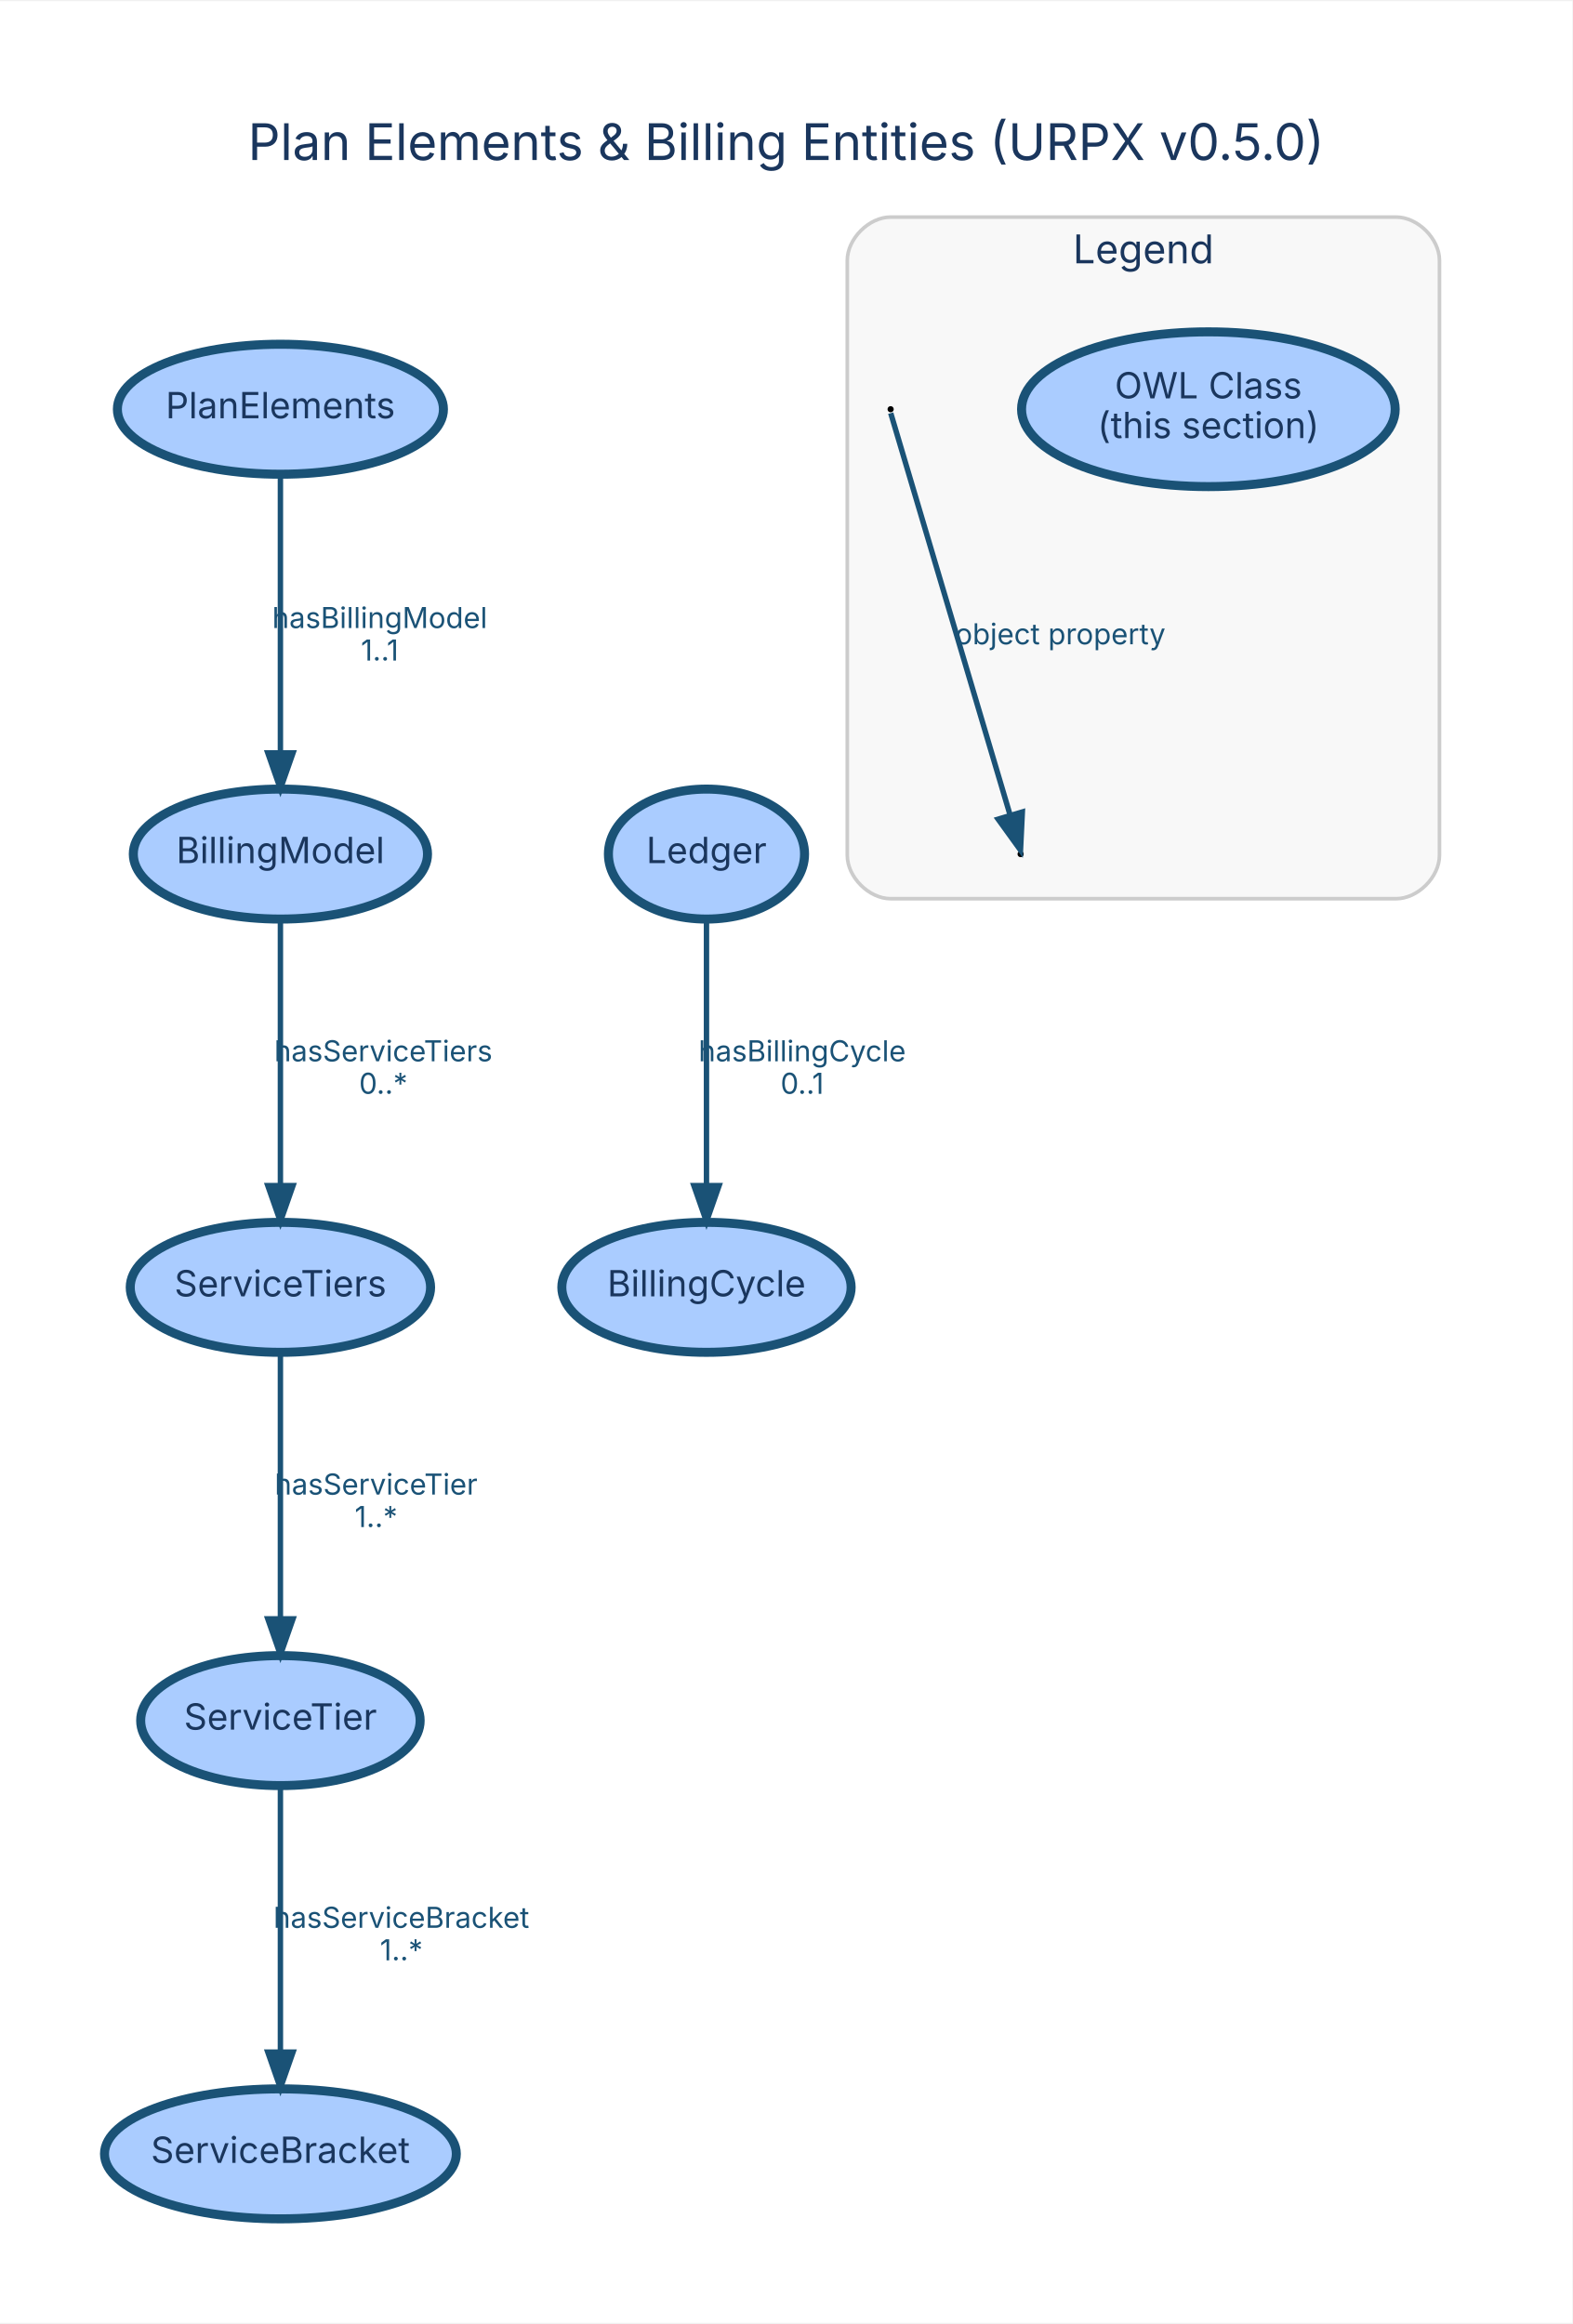
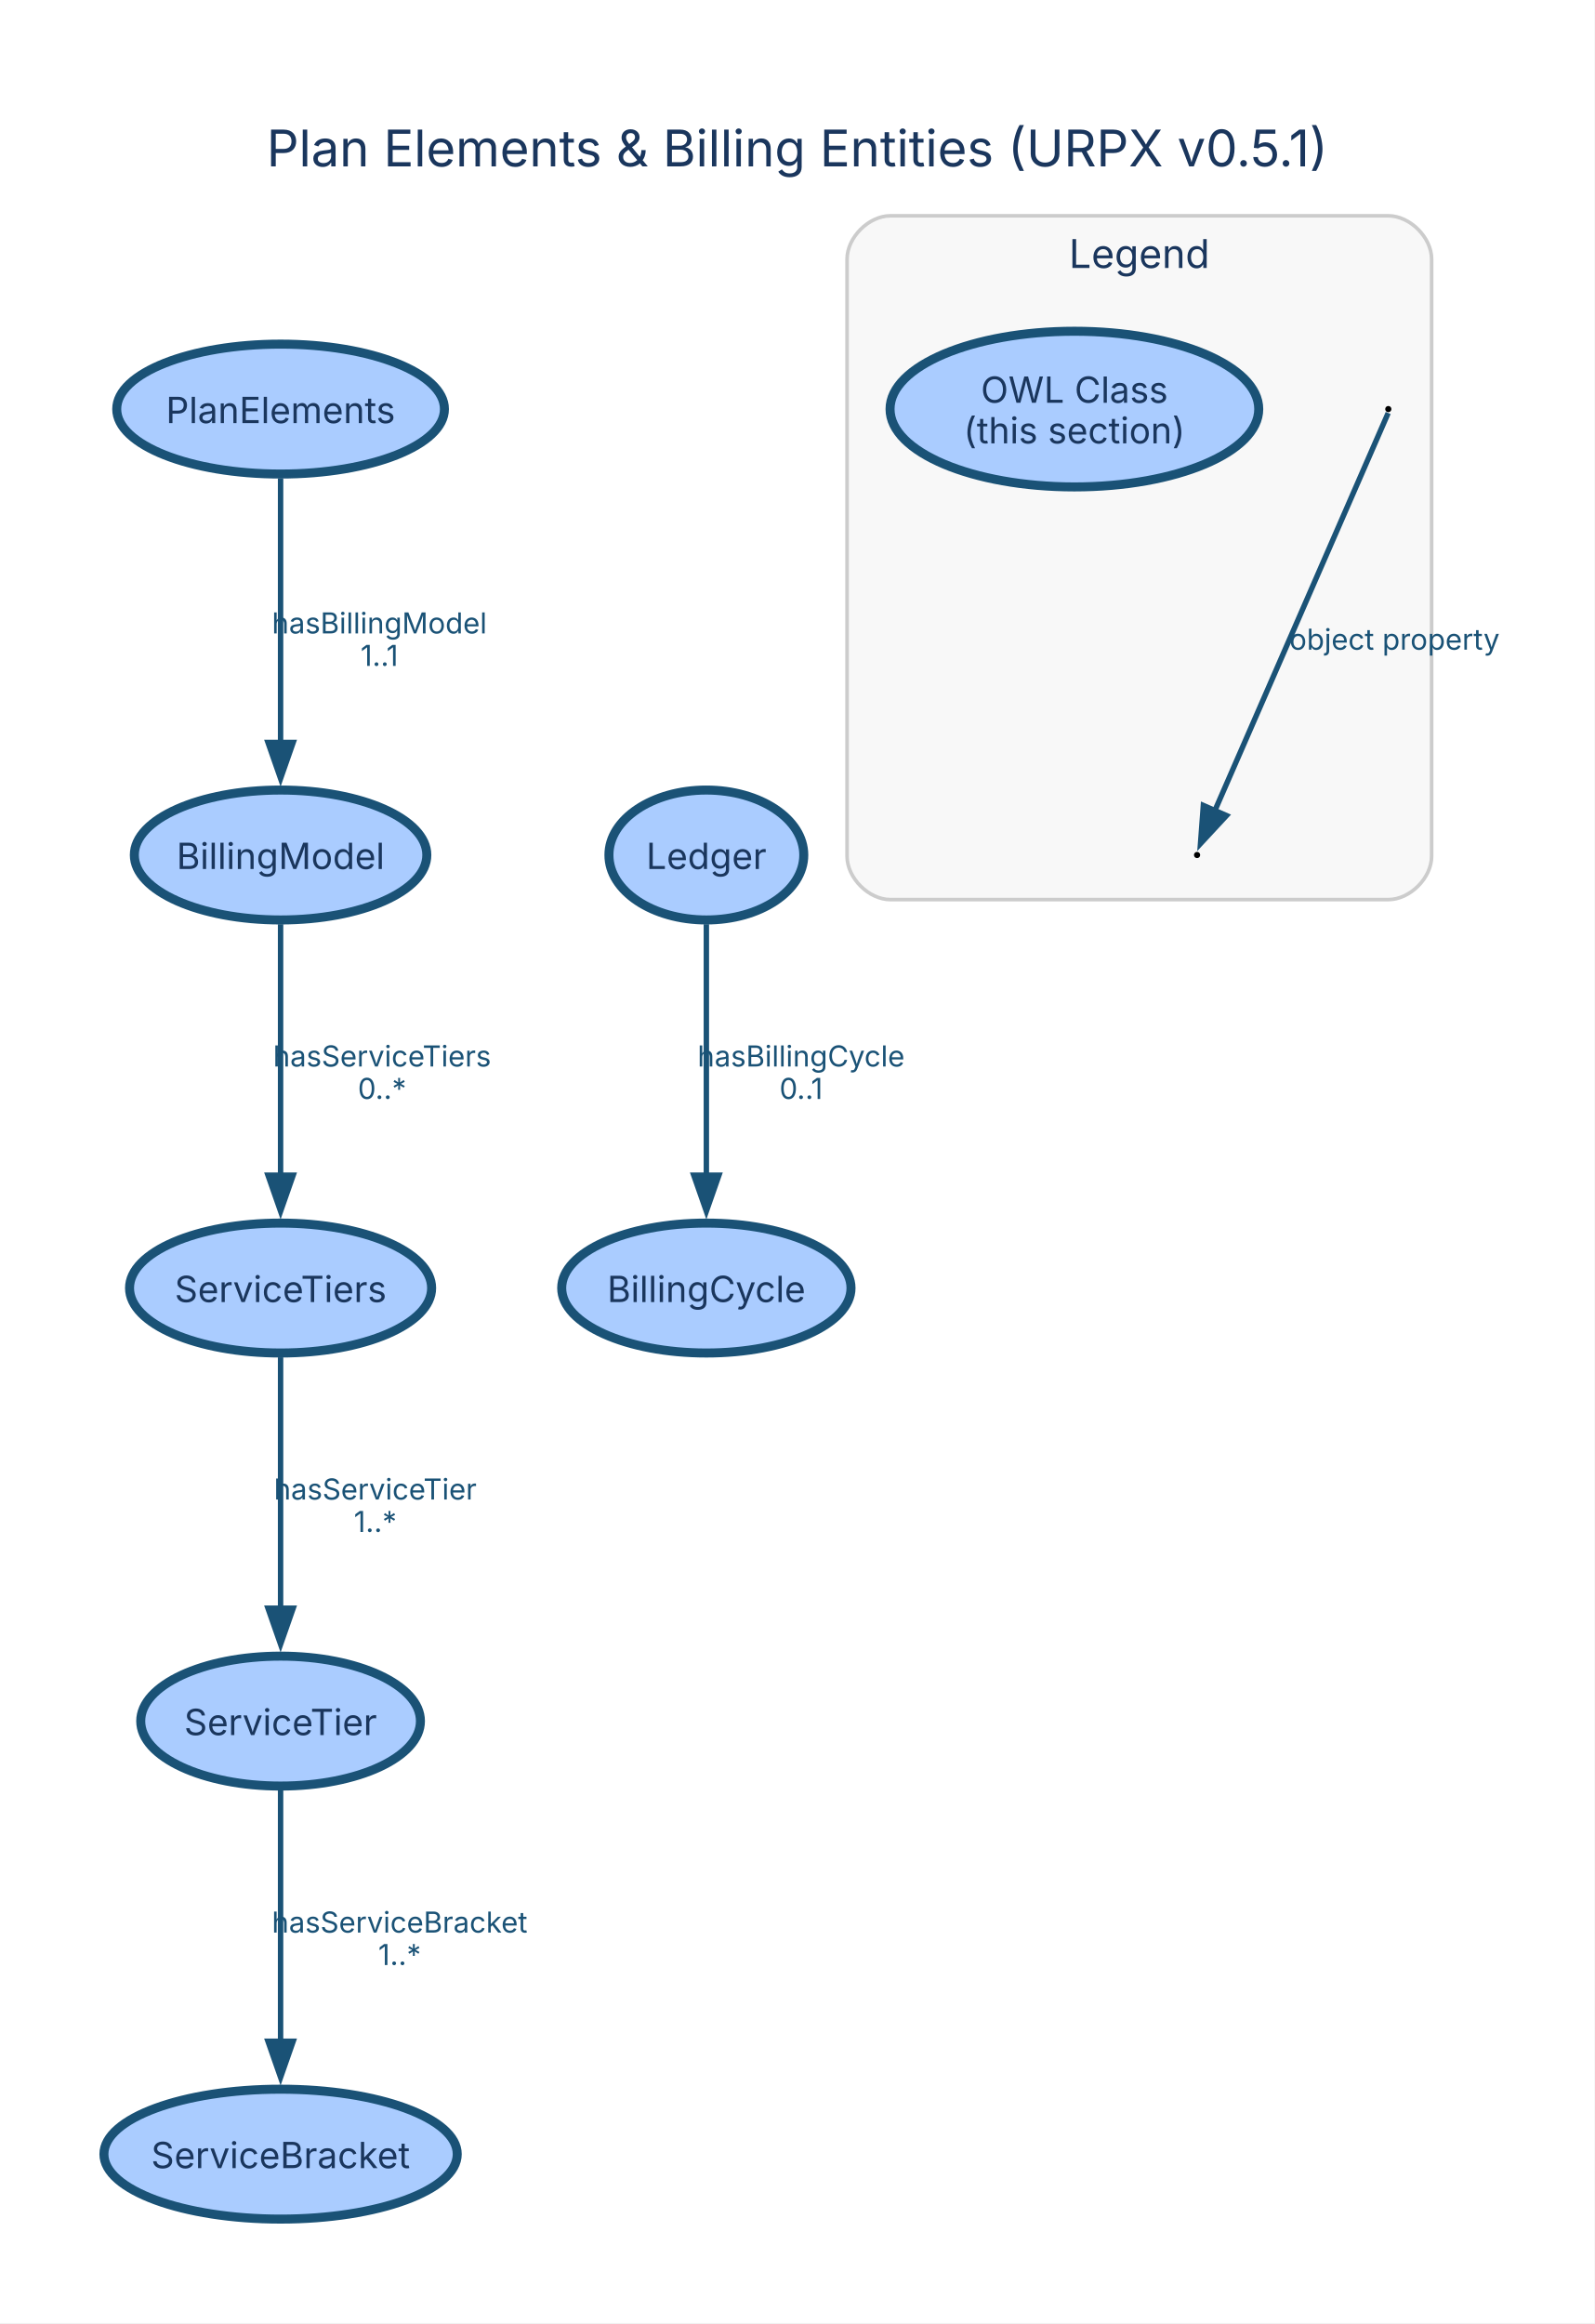
- <svg xmlns="http://www.w3.org/2000/svg" width="435pt" height="643pt" viewBox="0.00 0.00 435.46 643.03">
-   <g id="graph0" class="graph" transform="scale(1 1) rotate(0) translate(28.8 614.23)">
-     <polygon fill="white" stroke="transparent" points="-28.8,28.8 -28.8,-614.23 406.66,-614.23 406.66,28.8 -28.8,28.8" />
-     <text text-anchor="middle" x="188.93" y="-570.23" font-family="Inter, Helvetica, Arial, sans-serif" font-size="14.00" fill="#1a365d">Plan Elements &amp; Billing Entities (URPX v0.5.0)</text>
+ <svg xmlns="http://www.w3.org/2000/svg" width="442pt" height="644pt" viewBox="0.00 0.00 442.00 644.00">
+   <g id="graph0" class="graph" transform="scale(1 1) rotate(0) translate(28.8 614.93)">
+     <polygon fill="white" stroke="none" points="-28.8,28.8 -28.8,-614.93 413.1,-614.93 413.1,28.8 -28.8,28.8" />
+     <text xml:space="preserve" text-anchor="middle" x="192.15" y="-568.83" font-family="Inter, Helvetica, Arial, sans-serif" font-size="14.00" fill="#1a365d">Plan Elements &amp; Billing Entities (URPX v0.5.1)</text>
    <g id="clust5" class="cluster">
-       <path fill="#f8f8f8" stroke="#cccccc" d="M217.86,-365.64C217.86,-365.64 357.86,-365.64 357.86,-365.64 363.86,-365.64 369.86,-371.64 369.86,-377.64 369.86,-377.64 369.86,-542.43 369.86,-542.43 369.86,-548.43 363.86,-554.43 357.86,-554.43 357.86,-554.43 217.86,-554.43 217.86,-554.43 211.86,-554.43 205.86,-548.43 205.86,-542.43 205.86,-542.43 205.86,-377.64 205.86,-377.64 205.86,-371.64 211.86,-365.64 217.86,-365.64" />
-       <text text-anchor="middle" x="287.86" y="-541.63" font-family="Inter, Helvetica, Arial, sans-serif" font-size="11.00" fill="#1a365d">Legend</text>
+       <path fill="#f8f8f8" stroke="#cccccc" d="M217.96,-365.64C217.96,-365.64 355.96,-365.64 355.96,-365.64 361.96,-365.64 367.96,-371.64 367.96,-377.64 367.96,-377.64 367.96,-543.13 367.96,-543.13 367.96,-549.13 361.96,-555.13 355.96,-555.13 355.96,-555.13 217.96,-555.13 217.96,-555.13 211.96,-555.13 205.96,-549.13 205.96,-543.13 205.96,-543.13 205.96,-377.64 205.96,-377.64 205.96,-371.64 211.96,-365.64 217.96,-365.64" />
+       <text xml:space="preserve" text-anchor="middle" x="286.96" y="-540.68" font-family="Inter, Helvetica, Arial, sans-serif" font-size="11.00" fill="#1a365d">Legend</text>
    </g>
    <g id="node1" class="node">
-       <ellipse fill="#aaccff" stroke="#1a5276" stroke-width="2.5" cx="48.86" cy="-501.21" rx="45.15" ry="18" />
-       <text text-anchor="middle" x="48.86" y="-498.71" font-family="Inter, Helvetica, Arial, sans-serif" font-size="10.00" fill="#1a365d">PlanElements</text>
+       <ellipse fill="#aaccff" stroke="#1a5276" stroke-width="2.5" cx="48.96" cy="-501.57" rx="45.41" ry="18" />
+       <text xml:space="preserve" text-anchor="middle" x="48.96" y="-497.69" font-family="Inter, Helvetica, Arial, sans-serif" font-size="10.00" fill="#1a365d">PlanElements</text>
    </g>
    <g id="node2" class="node">
-       <ellipse fill="#aaccff" stroke="#1a5276" stroke-width="2.5" cx="48.86" cy="-378" rx="40.74" ry="18" />
-       <text text-anchor="middle" x="48.86" y="-375.5" font-family="Inter, Helvetica, Arial, sans-serif" font-size="10.00" fill="#1a365d">BillingModel</text>
+       <ellipse fill="#aaccff" stroke="#1a5276" stroke-width="2.5" cx="48.96" cy="-378" rx="40.53" ry="18" />
+       <text xml:space="preserve" text-anchor="middle" x="48.96" y="-374.12" font-family="Inter, Helvetica, Arial, sans-serif" font-size="10.00" fill="#1a365d">BillingModel</text>
    </g>
    <g id="edge1" class="edge">
-       <path fill="none" stroke="#1a5276" stroke-width="1.5" d="M48.86,-483.1C48.86,-463.07 48.86,-429.64 48.86,-406.07" />
-       <polygon fill="#1a5276" stroke="#1a5276" stroke-width="1.5" points="52.36,-406.02 48.86,-396.02 45.36,-406.02 52.36,-406.02" />
-       <text text-anchor="middle" x="76.36" y="-440.6" font-family="Inter, Helvetica, Arial, sans-serif" font-size="8.00" fill="#1a5276">hasBillingModel</text>
-       <text text-anchor="middle" x="76.36" y="-431.6" font-family="Inter, Helvetica, Arial, sans-serif" font-size="8.00" fill="#1a5276">1..1</text>
+       <path fill="none" stroke="#1a5276" stroke-width="1.5" d="M48.96,-482.37C48.96,-463.01 48.96,-432.07 48.96,-409.08" />
+       <polygon fill="#1a5276" stroke="#1a5276" stroke-width="1.5" points="52.46,-409.2 48.96,-399.2 45.46,-409.2 52.46,-409.2" />
+       <text xml:space="preserve" text-anchor="middle" x="76.34" y="-439.4" font-family="Inter, Helvetica, Arial, sans-serif" font-size="8.00" fill="#1a5276">hasBillingModel</text>
+       <text xml:space="preserve" text-anchor="middle" x="76.34" y="-430.4" font-family="Inter, Helvetica, Arial, sans-serif" font-size="8.00" fill="#1a5276">1..1</text>
    </g>
    <g id="node6" class="node">
-       <ellipse fill="#aaccff" stroke="#1a5276" stroke-width="2.5" cx="48.86" cy="-258" rx="41.59" ry="18" />
-       <text text-anchor="middle" x="48.86" y="-255.5" font-family="Inter, Helvetica, Arial, sans-serif" font-size="10.00" fill="#1a365d">ServiceTiers</text>
+       <ellipse fill="#aaccff" stroke="#1a5276" stroke-width="2.5" cx="48.96" cy="-258" rx="41.86" ry="18" />
+       <text xml:space="preserve" text-anchor="middle" x="48.96" y="-254.12" font-family="Inter, Helvetica, Arial, sans-serif" font-size="10.00" fill="#1a365d">ServiceTiers</text>
    </g>
    <g id="edge2" class="edge">
-       <path fill="none" stroke="#1a5276" stroke-width="1.5" d="M48.86,-359.84C48.86,-340.53 48.86,-308.89 48.86,-286.2" />
-       <polygon fill="#1a5276" stroke="#1a5276" stroke-width="1.5" points="52.36,-286.18 48.86,-276.18 45.36,-286.18 52.36,-286.18" />
-       <text text-anchor="middle" x="77.36" y="-320.6" font-family="Inter, Helvetica, Arial, sans-serif" font-size="8.00" fill="#1a5276">hasServiceTiers</text>
-       <text text-anchor="middle" x="77.36" y="-311.6" font-family="Inter, Helvetica, Arial, sans-serif" font-size="8.00" fill="#1a5276">0..*</text>
+       <path fill="none" stroke="#1a5276" stroke-width="1.5" d="M48.96,-358.82C48.96,-340.23 48.96,-311.03 48.96,-289.01" />
+       <polygon fill="#1a5276" stroke="#1a5276" stroke-width="1.5" points="52.46,-289.28 48.96,-279.28 45.46,-289.28 52.46,-289.28" />
+       <text xml:space="preserve" text-anchor="middle" x="77.09" y="-319.4" font-family="Inter, Helvetica, Arial, sans-serif" font-size="8.00" fill="#1a5276">hasServiceTiers</text>
+       <text xml:space="preserve" text-anchor="middle" x="77.09" y="-310.4" font-family="Inter, Helvetica, Arial, sans-serif" font-size="8.00" fill="#1a5276">0..*</text>
    </g>
    <g id="node3" class="node">
-       <ellipse fill="#aaccff" stroke="#1a5276" stroke-width="2.5" cx="166.86" cy="-258" rx="40.06" ry="18" />
-       <text text-anchor="middle" x="166.86" y="-255.5" font-family="Inter, Helvetica, Arial, sans-serif" font-size="10.00" fill="#1a365d">BillingCycle</text>
+       <ellipse fill="#aaccff" stroke="#1a5276" stroke-width="2.5" cx="166.96" cy="-258" rx="40.09" ry="18" />
+       <text xml:space="preserve" text-anchor="middle" x="166.96" y="-254.12" font-family="Inter, Helvetica, Arial, sans-serif" font-size="10.00" fill="#1a365d">BillingCycle</text>
    </g>
    <g id="node4" class="node">
-       <ellipse fill="#aaccff" stroke="#1a5276" stroke-width="2.5" cx="166.86" cy="-378" rx="27.16" ry="18" />
-       <text text-anchor="middle" x="166.86" y="-375.5" font-family="Inter, Helvetica, Arial, sans-serif" font-size="10.00" fill="#1a365d">Ledger</text>
+       <ellipse fill="#aaccff" stroke="#1a5276" stroke-width="2.5" cx="166.96" cy="-378" rx="27" ry="18" />
+       <text xml:space="preserve" text-anchor="middle" x="166.96" y="-374.12" font-family="Inter, Helvetica, Arial, sans-serif" font-size="10.00" fill="#1a365d">Ledger</text>
    </g>
    <g id="edge3" class="edge">
-       <path fill="none" stroke="#1a5276" stroke-width="1.5" d="M166.86,-359.84C166.86,-340.53 166.86,-308.89 166.86,-286.2" />
-       <polygon fill="#1a5276" stroke="#1a5276" stroke-width="1.5" points="170.36,-286.18 166.86,-276.18 163.36,-286.18 170.36,-286.18" />
-       <text text-anchor="middle" x="193.36" y="-320.6" font-family="Inter, Helvetica, Arial, sans-serif" font-size="8.00" fill="#1a5276">hasBillingCycle</text>
-       <text text-anchor="middle" x="193.36" y="-311.6" font-family="Inter, Helvetica, Arial, sans-serif" font-size="8.00" fill="#1a5276">0..1</text>
+       <path fill="none" stroke="#1a5276" stroke-width="1.5" d="M166.96,-358.82C166.96,-340.23 166.96,-311.03 166.96,-289.01" />
+       <polygon fill="#1a5276" stroke="#1a5276" stroke-width="1.5" points="170.46,-289.28 166.96,-279.28 163.46,-289.28 170.46,-289.28" />
+       <text xml:space="preserve" text-anchor="middle" x="193.21" y="-319.4" font-family="Inter, Helvetica, Arial, sans-serif" font-size="8.00" fill="#1a5276">hasBillingCycle</text>
+       <text xml:space="preserve" text-anchor="middle" x="193.21" y="-310.4" font-family="Inter, Helvetica, Arial, sans-serif" font-size="8.00" fill="#1a5276">0..1</text>
    </g>
    <g id="node5" class="node">
-       <ellipse fill="#aaccff" stroke="#1a5276" stroke-width="2.5" cx="48.86" cy="-138" rx="38.7" ry="18" />
-       <text text-anchor="middle" x="48.86" y="-135.5" font-family="Inter, Helvetica, Arial, sans-serif" font-size="10.00" fill="#1a365d">ServiceTier</text>
+       <ellipse fill="#aaccff" stroke="#1a5276" stroke-width="2.5" cx="48.96" cy="-138" rx="38.76" ry="18" />
+       <text xml:space="preserve" text-anchor="middle" x="48.96" y="-134.12" font-family="Inter, Helvetica, Arial, sans-serif" font-size="10.00" fill="#1a365d">ServiceTier</text>
    </g>
    <g id="node7" class="node">
-       <ellipse fill="#aaccff" stroke="#1a5276" stroke-width="2.5" cx="48.86" cy="-18" rx="48.72" ry="18" />
-       <text text-anchor="middle" x="48.86" y="-15.5" font-family="Inter, Helvetica, Arial, sans-serif" font-size="10.00" fill="#1a365d">ServiceBracket</text>
+       <ellipse fill="#aaccff" stroke="#1a5276" stroke-width="2.5" cx="48.96" cy="-18" rx="48.96" ry="18" />
+       <text xml:space="preserve" text-anchor="middle" x="48.96" y="-14.12" font-family="Inter, Helvetica, Arial, sans-serif" font-size="10.00" fill="#1a365d">ServiceBracket</text>
    </g>
    <g id="edge4" class="edge">
-       <path fill="none" stroke="#1a5276" stroke-width="1.5" d="M48.86,-119.84C48.86,-100.53 48.86,-68.89 48.86,-46.2" />
-       <polygon fill="#1a5276" stroke="#1a5276" stroke-width="1.5" points="52.36,-46.18 48.86,-36.18 45.36,-46.18 52.36,-46.18" />
-       <text text-anchor="middle" x="82.36" y="-80.6" font-family="Inter, Helvetica, Arial, sans-serif" font-size="8.00" fill="#1a5276">hasServiceBracket</text>
-       <text text-anchor="middle" x="82.36" y="-71.6" font-family="Inter, Helvetica, Arial, sans-serif" font-size="8.00" fill="#1a5276">1..*</text>
+       <path fill="none" stroke="#1a5276" stroke-width="1.5" d="M48.96,-118.82C48.96,-100.23 48.96,-71.03 48.96,-49.01" />
+       <polygon fill="#1a5276" stroke="#1a5276" stroke-width="1.5" points="52.46,-49.28 48.96,-39.28 45.46,-49.28 52.46,-49.28" />
+       <text xml:space="preserve" text-anchor="middle" x="81.96" y="-79.4" font-family="Inter, Helvetica, Arial, sans-serif" font-size="8.00" fill="#1a5276">hasServiceBracket</text>
+       <text xml:space="preserve" text-anchor="middle" x="81.96" y="-70.4" font-family="Inter, Helvetica, Arial, sans-serif" font-size="8.00" fill="#1a5276">1..*</text>
    </g>
    <g id="edge5" class="edge">
-       <path fill="none" stroke="#1a5276" stroke-width="1.5" d="M48.86,-239.84C48.86,-220.53 48.86,-188.89 48.86,-166.2" />
-       <polygon fill="#1a5276" stroke="#1a5276" stroke-width="1.5" points="52.36,-166.18 48.86,-156.18 45.36,-166.18 52.36,-166.18" />
-       <text text-anchor="middle" x="75.36" y="-200.6" font-family="Inter, Helvetica, Arial, sans-serif" font-size="8.00" fill="#1a5276">hasServiceTier</text>
-       <text text-anchor="middle" x="75.36" y="-191.6" font-family="Inter, Helvetica, Arial, sans-serif" font-size="8.00" fill="#1a5276">1..*</text>
+       <path fill="none" stroke="#1a5276" stroke-width="1.5" d="M48.96,-238.82C48.96,-220.23 48.96,-191.03 48.96,-169.01" />
+       <polygon fill="#1a5276" stroke="#1a5276" stroke-width="1.5" points="52.46,-169.28 48.96,-159.28 45.46,-169.28 52.46,-169.28" />
+       <text xml:space="preserve" text-anchor="middle" x="75.21" y="-199.4" font-family="Inter, Helvetica, Arial, sans-serif" font-size="8.00" fill="#1a5276">hasServiceTier</text>
+       <text xml:space="preserve" text-anchor="middle" x="75.21" y="-190.4" font-family="Inter, Helvetica, Arial, sans-serif" font-size="8.00" fill="#1a5276">1..*</text>
    </g>
    <g id="node8" class="node">
-       <ellipse fill="#aaccff" stroke="#1a5276" stroke-width="2.5" cx="305.86" cy="-501.21" rx="51.74" ry="21.43" />
-       <text text-anchor="middle" x="305.86" y="-504.21" font-family="Inter, Helvetica, Arial, sans-serif" font-size="10.00" fill="#1a365d">OWL Class</text>
-       <text text-anchor="middle" x="305.86" y="-493.21" font-family="Inter, Helvetica, Arial, sans-serif" font-size="10.00" fill="#1a365d">(this section)</text>
+       <ellipse fill="#aaccff" stroke="#1a5276" stroke-width="2.5" cx="268.96" cy="-501.57" rx="51.09" ry="21.57" />
+       <text xml:space="preserve" text-anchor="middle" x="268.96" y="-503.32" font-family="Inter, Helvetica, Arial, sans-serif" font-size="10.00" fill="#1a365d">OWL Class</text>
+       <text xml:space="preserve" text-anchor="middle" x="268.96" y="-492.07" font-family="Inter, Helvetica, Arial, sans-serif" font-size="10.00" fill="#1a365d">(this section)</text>
    </g>
    <g id="node9" class="node">
-       <ellipse fill="black" stroke="black" cx="217.86" cy="-501.21" rx="0.36" ry="0.36" />
+       <ellipse fill="black" stroke="black" cx="355.96" cy="-501.57" rx="0.36" ry="0.36" />
    </g>
    <g id="node10" class="node">
-       <ellipse fill="black" stroke="black" cx="253.86" cy="-378" rx="0.36" ry="0.36" />
+       <ellipse fill="black" stroke="black" cx="302.96" cy="-378" rx="0.36" ry="0.36" />
    </g>
    <g id="edge6" class="edge">
-       <path fill="none" stroke="#1a5276" stroke-width="1.5" d="M217.89,-500.13C218.78,-497.11 242.56,-417.04 250.96,-388.77" />
-       <polygon fill="#1a5276" stroke="#1a5276" stroke-width="1.5" points="254.34,-389.67 253.83,-379.09 247.63,-387.67 254.34,-389.67" />
-       <text text-anchor="middle" x="264.86" y="-436.1" font-family="Inter, Helvetica, Arial, sans-serif" font-size="8.00" fill="#1a5276">object property</text>
+       <path fill="none" stroke="#1a5276" stroke-width="1.5" d="M355.92,-500.48C354.62,-497.49 320.57,-419.39 307.77,-390.02" />
+       <polygon fill="#1a5276" stroke="#1a5276" stroke-width="1.5" points="311.11,-388.93 303.91,-381.17 304.7,-391.73 311.11,-388.93" />
+       <text xml:space="preserve" text-anchor="middle" x="357.68" y="-434.9" font-family="Inter, Helvetica, Arial, sans-serif" font-size="8.00" fill="#1a5276">object property</text>
    </g>
  </g>
</svg>
